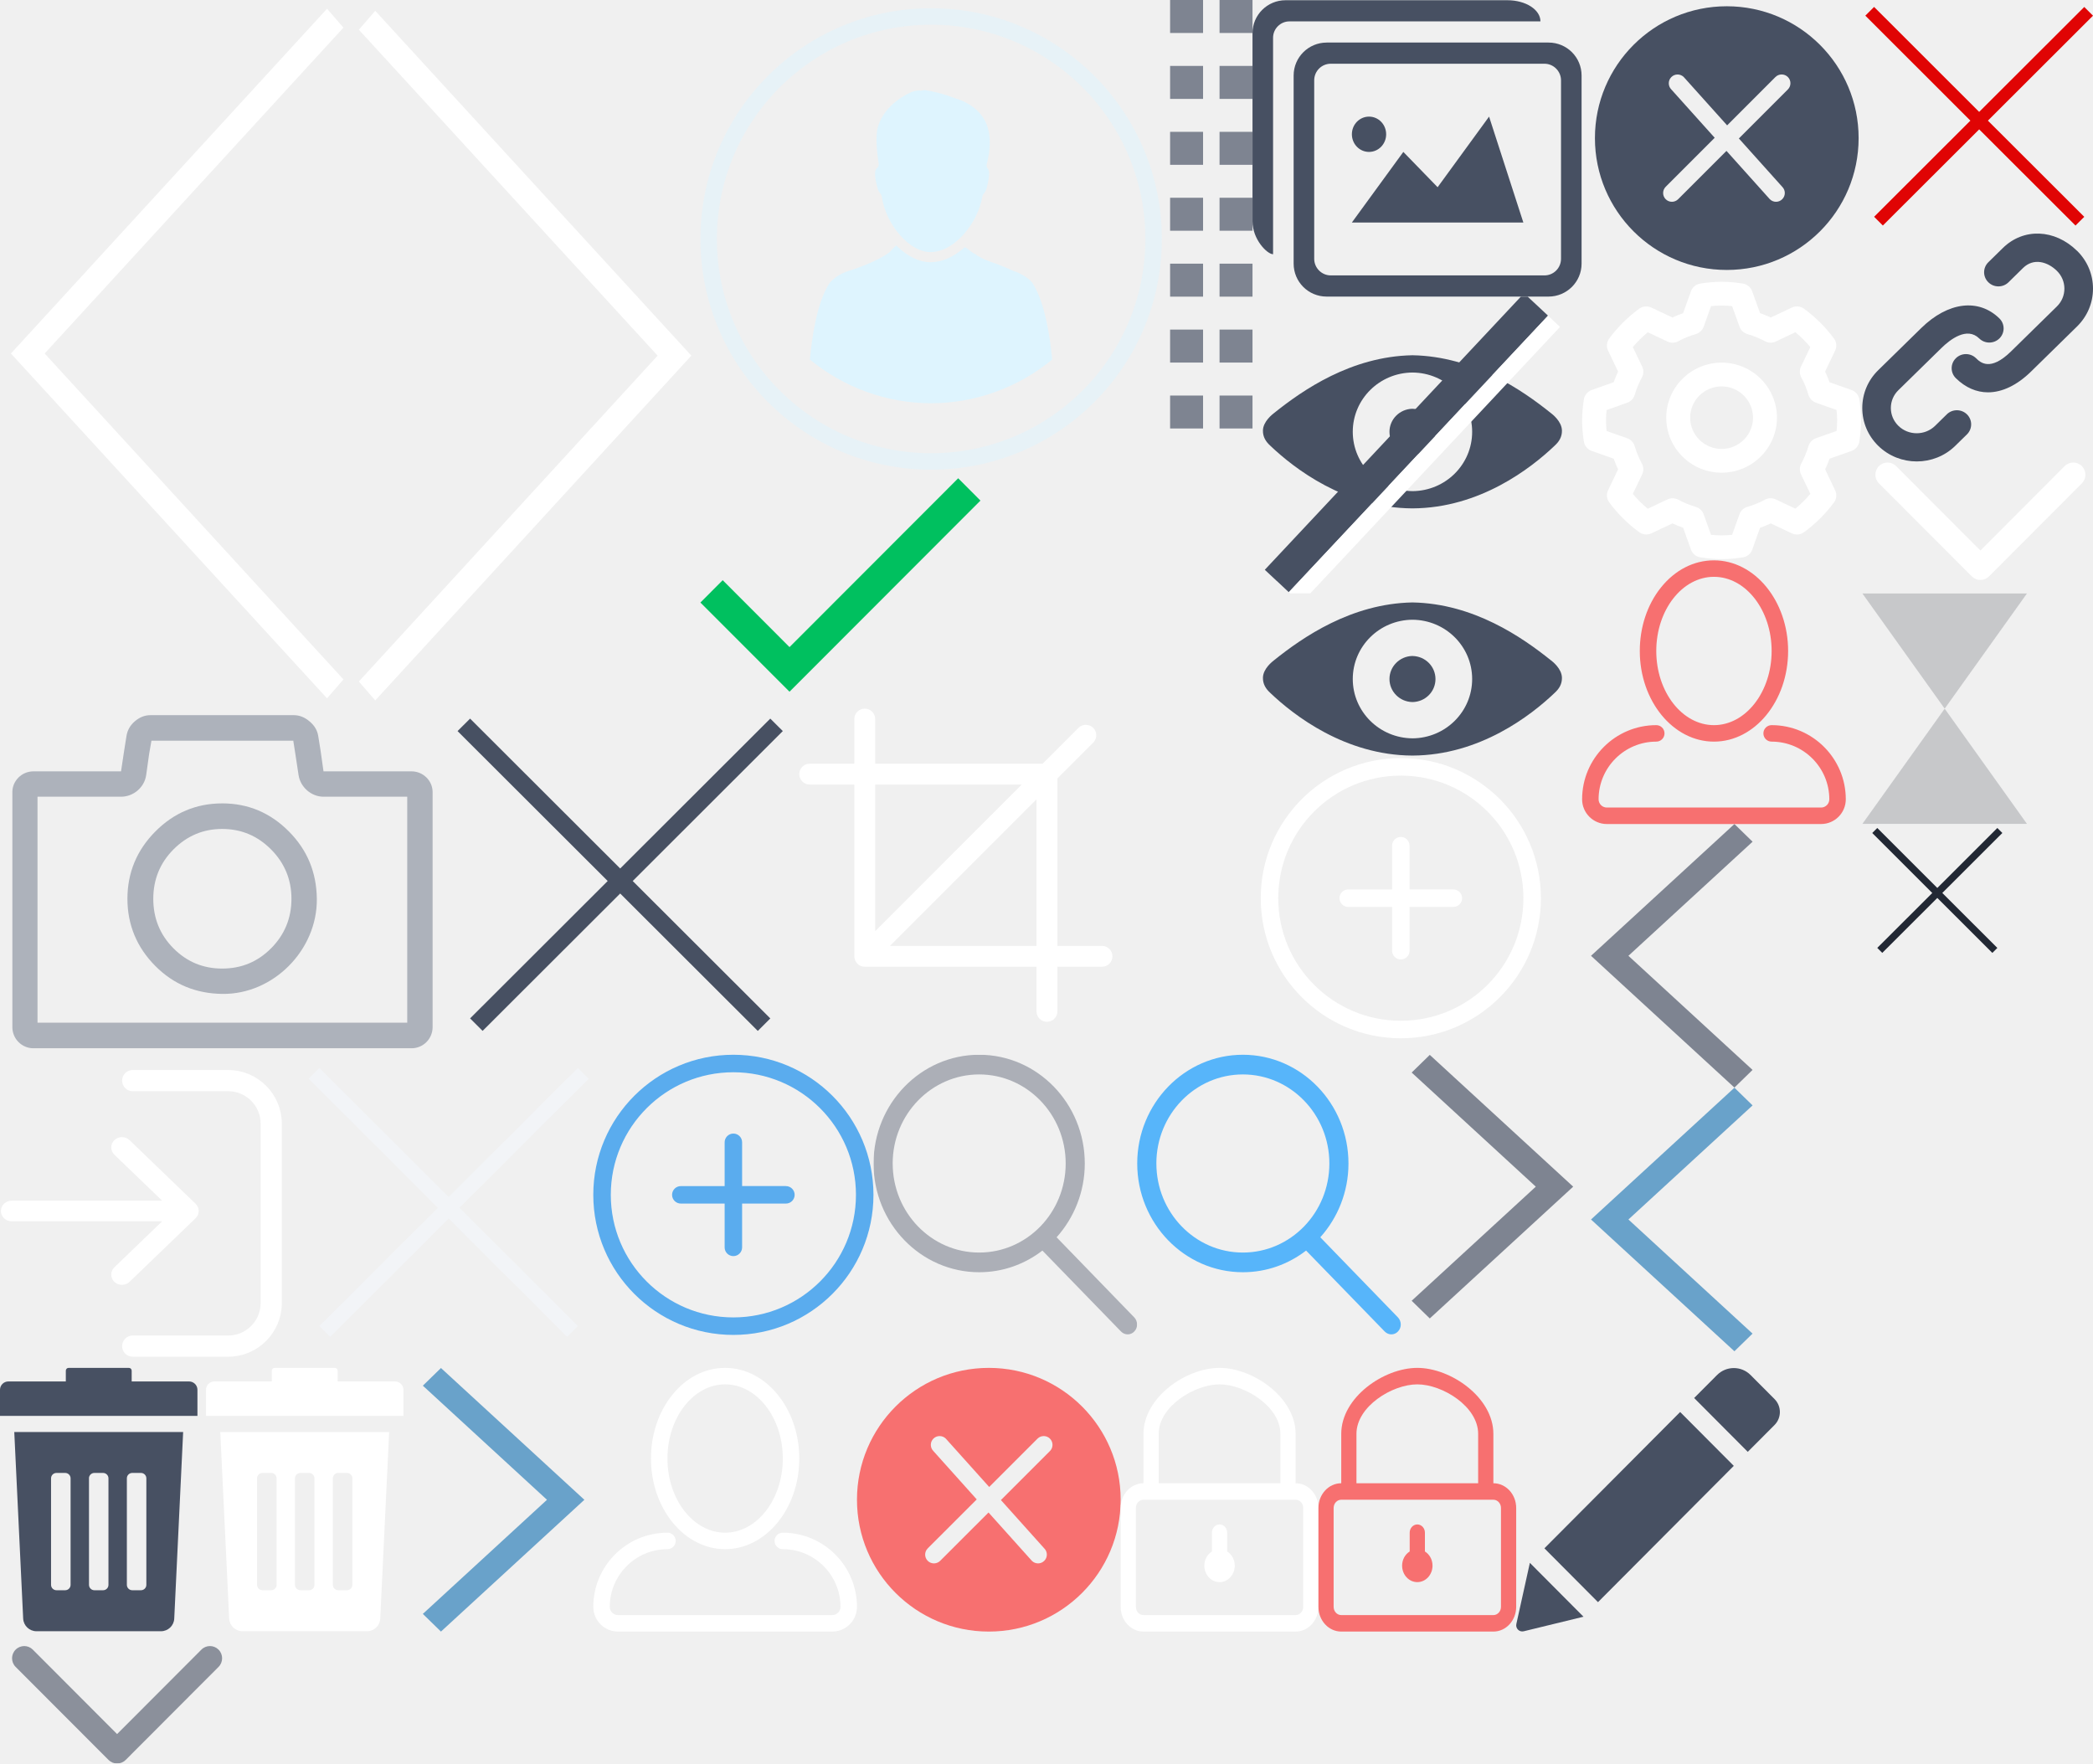
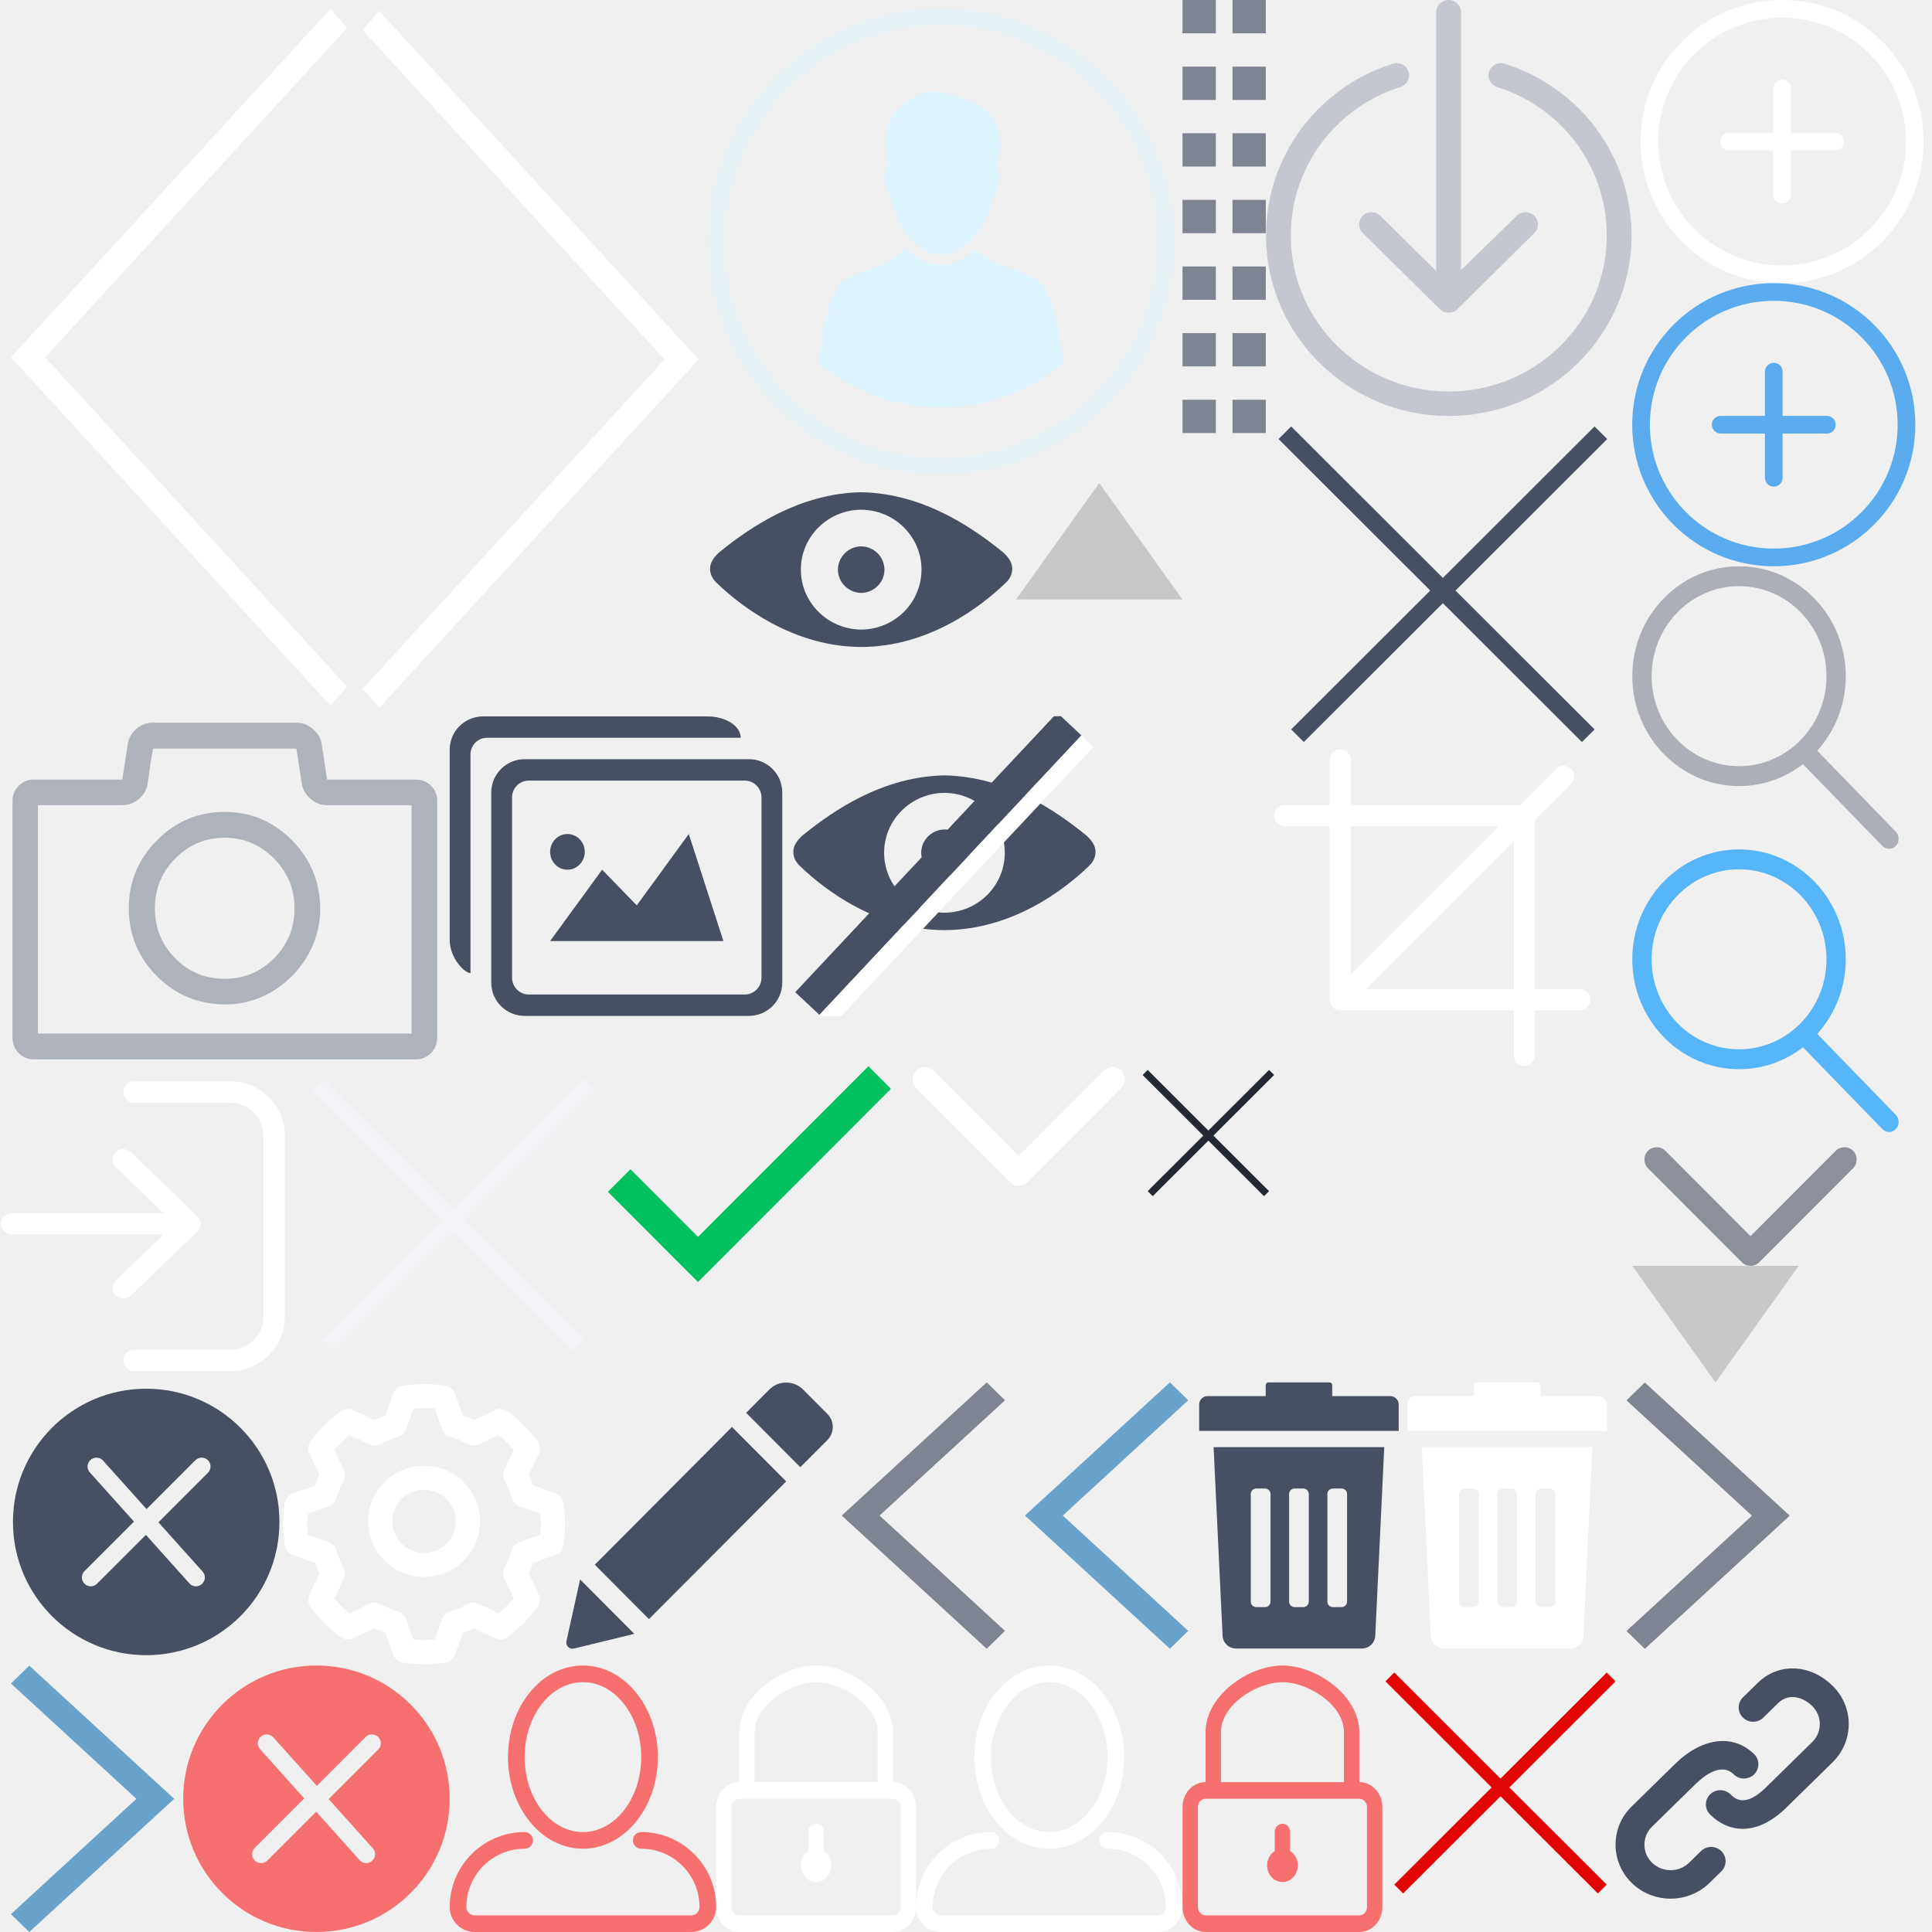
- <svg xmlns="http://www.w3.org/2000/svg" width="127" height="107" viewBox="0 0 127 107">
-   <svg width="18" height="17" viewBox="0 0 18 17" id="add" x="76" y="46">
+ <svg xmlns="http://www.w3.org/2000/svg" width="116" height="116" viewBox="0 0 116 116">
+   <svg width="18" height="17" viewBox="0 0 18 17" id="add" x="98">
    <path d="M9 0C4.305 0 .5 3.805.5 8.5S4.305 17 9 17s8.5-3.806 8.5-8.5S13.695 0 9 0zm0 15.938c-4.108 0-7.438-3.33-7.438-7.438S4.893 1.062 9 1.062s7.438 3.33 7.438 7.438-3.33 7.438-7.438 7.438zm3.188-7.97H9.53V5.314c0-.294-.237-.532-.53-.532-.293 0-.53.24-.53.532V7.97H5.81c-.293 0-.53.237-.53.53 0 .293.237.53.53.53H8.47v2.658c0 .293.237.53.53.53.293 0 .53-.237.53-.53V9.03h2.658c.293 0 .53-.237.53-.53 0-.293-.237-.53-.53-.53z" fill="#FFF" fill-rule="evenodd" />
  </svg>
-   <svg width="17" height="17" viewBox="0 0 17 17" id="add_blue" x="36" y="64">
+   <svg width="17" height="17" viewBox="0 0 17 17" id="add_blue" x="98" y="17">
    <path d="M8.5 0C3.805 0 0 3.805 0 8.5S3.805 17 8.5 17 17 13.194 17 8.5 13.195 0 8.5 0zm0 15.938c-4.108 0-7.438-3.33-7.438-7.438S4.393 1.062 8.5 1.062s7.438 3.33 7.438 7.438-3.33 7.438-7.438 7.438zm3.188-7.97H9.03V5.314c0-.294-.237-.532-.53-.532-.293 0-.53.24-.53.532V7.97H5.312c-.294 0-.532.237-.532.53 0 .293.24.53.532.53H7.97v2.658c0 .293.237.53.53.53.293 0 .53-.237.53-.53V9.03h2.658c.293 0 .53-.237.53-.53 0-.293-.237-.53-.53-.53z" fill="#5AACEE" fill-rule="evenodd" />
  </svg>
-   <svg width="18" height="13" viewBox="0 0 18 13" id="checked" x="42" y="29">
+   <svg width="18" height="13" viewBox="0 0 18 13" id="checked" x="36" y="64">
    <path d="M5.907 10.265l-4.055-4.06L.5 7.56l5.407 5.412L17.492 1.374 16.142.02 5.906 10.266z" fill="#00C05F" fill-rule="evenodd" />
  </svg>
-   <svg width="21" height="20" viewBox="0 0 21 20" id="close_gray" x="27" y="43">
+   <svg width="21" height="20" viewBox="0 0 21 20" id="close_gray" x="76" y="25">
    <path d="M19.74.603l-9.108 9.095L1.524.603l-.76.758 9.11 9.096-8.35 8.337.76.758 8.348-8.336 8.35 8.338.76-.758-8.35-8.338L20.5 1.36l-.76-.757z" fill="#475062" fill-rule="evenodd" />
  </svg>
  <svg width="18" height="18" viewBox="0 0 18 18" id="close_white" x="18" y="64">
    <path d="M17.064.802l-7.84 7.83L1.38.802l-.652.652 7.84 7.83-7.187 7.177.655.653 7.188-7.176 7.188 7.177.654-.652-7.188-7.178 7.84-7.83-.652-.652z" fill="#F2F4F7" fill-rule="evenodd" />
  </svg>
-   <svg width="14" height="8" viewBox="0 0 14 8" id="dd-tile" x="113" y="28">
+   <svg width="14" height="8" viewBox="0 0 14 8" id="dd-tile" x="54" y="64">
    <path d="M1.012.283c.288-.29.755-.29 1.043 0L7.17 5.406 12.28.283c.29-.29.756-.29 1.044 0 .288.29.288.757 0 1.046L7.69 6.973c-.288.29-.755.29-1.043 0L1.012 1.33C.867 1.184.795.995.795.806c0-.19.072-.38.217-.524z" fill="#FFF" fill-rule="evenodd" />
  </svg>
-   <svg width="9" height="8" viewBox="0 0 9 8" id="delete-small" x="113" y="50">
+   <svg width="9" height="8" viewBox="0 0 9 8" id="delete-small" x="68" y="64">
    <path d="M8.196.24L4.553 3.88.91.24.605.545l3.643 3.64L.91 7.516l.303.303 3.34-3.334 3.34 3.335.303-.302-3.34-3.335L8.5.543 8.196.242z" fill="#222834" fill-rule="evenodd" />
  </svg>
-   <svg width="16" height="16" viewBox="0 0 16 16" id="discard_red" x="52" y="83">
+   <svg width="16" height="16" viewBox="0 0 16 16" id="discard_red" x="11" y="100">
    <path d="M8 0C3.582 0 0 3.582 0 8c0 4.42 3.582 8 8 8 4.42 0 8-3.58 8-8 0-4.418-3.58-8-8-8zm3.707 5.047L8.734 8.02l2.63 2.933c.21.208.21.547 0 .754-.206.208-.545.208-.752 0l-2.63-2.932-2.933 2.932c-.21.208-.548.208-.756 0-.208-.207-.208-.546 0-.754L7.267 7.98l-2.63-2.933c-.208-.208-.208-.546 0-.754.208-.208.546-.208.754 0l2.632 2.933 2.932-2.933c.208-.208.546-.208.754 0 .208.208.207.546 0 .754z" fill="#F77070" fill-rule="evenodd" />
  </svg>
  <svg width="5" height="26" viewBox="0 0 5 26" id="dragndrop" x="71">
    <g fill="#7E8491" fill-rule="evenodd">
      <path d="M0 0h2v2H0zM3 0h2v2H3zM0 4h2v2H0zM3 4h2v2H3zM0 8h2v2H0zM3 8h2v2H3zM0 12h2v2H0zM3 12h2v2H3zM0 16h2v2H0zM3 16h2v2H3zM0 20h2v2H0zM3 20h2v2H3zM0 24h2v2H0zM3 24h2v2H3z" />
    </g>
  </svg>
-   <svg width="19" height="10" viewBox="0 0 19 10" id="eye" x="76" y="36">
+   <svg width="19" height="10" viewBox="0 0 19 10" id="eye" x="42" y="29">
    <g fill="#475062" fill-rule="evenodd">
      <path d="M18.112 4.07C16.362 2.665 13.42.624 9.717.555h-.022c-3.7.07-6.647 2.11-8.395 3.513-.084.067-.657.5-.667 1.054-.007.39.178.678.443.92 1.428 1.362 4.545 3.785 8.62 3.804h.022c4.082-.02 7.19-2.442 8.618-3.806.264-.24.448-.528.44-.918-.01-.555-.58-.986-.664-1.055zM9.706 8.8c-2.002-.014-3.622-1.62-3.622-3.6 0-1.978 1.62-3.583 3.622-3.596 2.008.013 3.622 1.619 3.622 3.597 0 1.98-1.613 3.586-3.622 3.6z" />
      <path d="M9.718 3.803h-.022c-.767.02-1.385.638-1.385 1.398 0 .762.618 1.38 1.385 1.398h.023c.774-.017 1.384-.637 1.384-1.397-.002-.76-.612-1.378-1.384-1.397z" />
    </g>
  </svg>
-   <svg width="20" height="18" viewBox="0 0 20 18" id="image" x="76">
+   <svg width="22" height="25" viewBox="0 0 22 25" id="file" x="76">
+     <g fill="#C4C7CF" fill-rule="evenodd">
+       <path d="M10.975 18.777c-.19 0-.38-.072-.527-.215l-4.625-4.566c-.29-.287-.29-.752 0-1.04.29-.286.76-.286 1.052 0l3.355 3.313V.734c0-.406.333-.735.745-.735.41 0 .744.33.744.735v15.48l3.358-3.262c.292-.284.762-.282 1.05.006.29.286.288.75-.002 1.036L11.5 18.562c-.145.143-.335.215-.525.215z" />
+       <path d="M10.988 24.976c-6.05 0-10.974-4.86-10.974-10.833 0-4.73 3.062-8.875 7.62-10.318.39-.124.81.09.935.475.124.387-.09.8-.482.924-3.94 1.247-6.586 4.83-6.586 8.92 0 5.162 4.255 9.363 9.486 9.363 5.23 0 9.485-4.2 9.485-9.364 0-4.088-2.646-7.672-6.585-8.92-.392-.123-.607-.536-.48-.923.124-.386.542-.6.934-.475 4.557 1.443 7.62 5.59 7.62 10.318 0 5.973-4.923 10.833-10.974 10.833z" />
+     </g>
+   </svg>
+   <svg width="20" height="18" viewBox="0 0 20 18" id="image" x="27" y="43">
    <path d="M18.72 15.703c0 .556-.448 1.008-1.006 1.008H4.75c-.556 0-1.006-.456-1.006-1.007V4.875c0-.557.448-1.008 1.006-1.008h12.964c.555 0 1.006.457 1.006 1.008v10.828zM4.5 2.583c-1.107 0-2.004.895-2.004 2v11.413c0 1.104.89 2 2.004 2h13.463c1.107 0 2.005-.896 2.005-2V4.582c0-1.104-.89-2-2.005-2H4.5zm1.53 10.92h10.405l-2.08-6.427-3.123 4.284-2.08-2.142-3.123 4.284zm1.04-6.427c-.576 0-1.04.48-1.04 1.07 0 .593.464 1.072 1.04 1.072.575 0 1.04-.48 1.04-1.07 0-.593-.465-1.072-1.04-1.072zM0 13.426c0 1.105.894 2 1.248 2V2.292c0-.55.45-.994.99-.994h15.234c0-.71-.89-1.284-2.005-1.284H2.004C.897.014 0 .91 0 2.014v11.413z" fill="#475062" fill-rule="evenodd" />
  </svg>
-   <svg width="19" height="18" viewBox="0 0 19 18" id="invisible" x="76" y="18">
+   <svg width="19" height="18" viewBox="0 0 19 18" id="invisible" x="47" y="43">
    <g fill="none" fill-rule="evenodd">
      <path d="M18.112 7.07c-1.75-1.404-4.692-3.445-8.395-3.514h-.022c-3.7.07-6.647 2.11-8.395 3.513-.084.067-.657.5-.667 1.054-.007.39.178.678.443.918 1.428 1.364 4.545 3.787 8.62 3.806h.022c4.082-.02 7.19-2.442 8.618-3.806.264-.24.448-.528.44-.918-.01-.555-.58-.987-.664-1.055zM9.706 11.8c-2.002-.014-3.622-1.62-3.622-3.6 0-1.978 1.62-3.583 3.622-3.596 2.008.013 3.622 1.619 3.622 3.597 0 1.98-1.613 3.586-3.622 3.6z" fill="#475062" />
      <path d="M9.718 6.803h-.022c-.767.02-1.385.638-1.385 1.398 0 .762.618 1.38 1.385 1.398h.023c.774-.017 1.384-.637 1.384-1.397-.002-.76-.612-1.378-1.384-1.397z" fill="#475062" />
      <path d="M16.5.5L1.453 16.55M17.225 1.177L2.178 17.225" stroke="#475062" stroke-linecap="square" />
      <path d="M17.954 1.86L2.91 17.91" stroke="#FFF" stroke-linecap="square" />
    </g>
  </svg>
-   <svg width="11" height="16" viewBox="0 0 11 16" id="left-arrow" x="96" y="50">
+   <svg width="11" height="16" viewBox="0 0 11 16" id="left-arrow" x="50" y="83">
    <path d="M10.343 1.072L9.243 0 .54 7.996l8.702 7.996 1.1-1.072L2.81 7.996l7.535-6.924z" fill="#7E8491" fill-rule="evenodd" />
  </svg>
-   <svg width="11" height="16" viewBox="0 0 11 16" id="left-arrow_blue" x="96" y="66">
+   <svg width="11" height="16" viewBox="0 0 11 16" id="left-arrow_blue" x="61" y="83">
    <path d="M10.343 1.072L9.243 0 .54 7.996l8.702 7.996 1.1-1.072L2.81 7.996l7.535-6.924z" fill="#69A2CA" fill-rule="evenodd" />
  </svg>
-   <svg width="14" height="14" viewBox="0 0 14 14" id="link" x="113" y="14">
+   <svg width="14" height="14" viewBox="0 0 14 14" id="link" x="97" y="100">
    <path d="M5.127 11.143l-.708.695c-.615.6-1.614.602-2.228 0-.295-.29-.457-.673-.457-1.082 0-.408.162-.792.457-1.08L4.8 7.12c.54-.53 1.557-1.31 2.297-.583.34.334.89.33 1.227-.004.338-.336.336-.88-.004-1.212-1.26-1.233-3.12-1.005-4.742.584L.97 8.46C.344 9.07 0 9.887 0 10.755c0 .87.344 1.684.97 2.298.644.63 1.49.946 2.335.946.846 0 1.692-.315 2.336-.946l.71-.695c.34-.335.342-.877.004-1.213-.337-.335-.887-.337-1.227-.004zm7.902-9.926C11.676-.108 9.784-.18 8.532 1.047l-.883.866c-.34.333-.342.875-.004 1.21.337.337.886.34 1.227.006l.882-.867c.65-.636 1.498-.372 2.052.17.296.29.458.674.458 1.082 0 .41-.162.793-.457 1.082L9.026 7.323c-1.272 1.246-1.87.66-2.124.412-.34-.334-.89-.332-1.226.004-.338.335-.336.877.004 1.21.584.573 1.25.857 1.95.857.855 0 1.76-.426 2.618-1.268l2.782-2.727c.625-.613.97-1.43.97-2.298 0-.868-.345-1.684-.97-2.298z" fill="#475062" fill-rule="evenodd" />
  </svg>
  <svg width="18" height="19" viewBox="0 0 18 19" id="logout" y="64">
    <g transform="rotate(-90 9 9)" fill="#FFF" fill-rule="evenodd">
      <path d="M16.724 8.053v5.792c0 1.602-1.304 2.906-2.906 2.906H2.932c-1.602 0-2.905-1.303-2.905-2.905V8.053c0-.162.13-.293.293-.293.162 0 .293.13.293.293v5.792c0 1.28 1.04 2.32 2.32 2.32h10.885c1.28 0 2.32-1.04 2.32-2.32V8.053c0-.162.13-.293.292-.293.163 0 .294.13.294.293z" stroke="#FFF" stroke-width=".7" />
      <path d="M7.894 9.84l-2.79-2.9c-.243-.252-.64-.252-.883 0-.243.255-.243.667 0 .92l3.857 4.006c.244.254.64.254.884 0l3.857-4.006c.122-.127.183-.293.183-.46 0-.165-.06-.332-.183-.46-.244-.252-.64-.252-.884 0l-2.79 2.9V.706c0-.36-.28-.65-.624-.65-.346 0-.626.29-.626.65V9.84z" />
    </g>
  </svg>
  <svg width="21" height="43" viewBox="0 0 21 43" id="next" x="21">
    <path d="M1.77.656L20.95 21.58 1.77 42.5l-.995-1.148L18.903 21.58.775 1.804 1.77.655z" fill="#FFF" fill-rule="evenodd" />
  </svg>
-   <svg width="12" height="16" viewBox="0 0 12 16" id="password" x="68" y="83">
+   <svg width="12" height="16" viewBox="0 0 12 16" id="password" x="43" y="100">
    <path d="M10.615 4c0-2.205-2.58-4-4.615-4-2.036 0-4.615 1.794-4.615 4v3C.62 7 0 7.673 0 8.5v6c0 .827.62 1.5 1.385 1.5h9.23C11.38 16 12 15.327 12 14.5v-6c0-.827-.62-1.5-1.385-1.5V4zM6 1c1.527 0 3.692 1.345 3.692 3v3H2.308V4c0-1.655 2.165-3 3.692-3zm4.615 14h-9.23c-.255 0-.462-.224-.462-.5v-6c0-.276.207-.5.462-.5h9.23c.255 0 .462.224.462.5v6c0 .276-.207.5-.462.5zm-4.153-3.86v-1.14c0-.277-.207-.5-.462-.5s-.462.223-.462.5v1.14c-.274.172-.46.49-.46.86 0 .552.412 1 .922 1s.923-.448.923-1c0-.37-.186-.688-.46-.86v-.002z" fill="#FFF" fill-rule="evenodd" />
  </svg>
-   <svg width="12" height="16" viewBox="0 0 12 16" id="password_red" x="80" y="83">
+   <svg width="12" height="16" viewBox="0 0 12 16" id="password_red" x="71" y="100">
    <path d="M10.615 4c0-2.205-2.58-4-4.615-4-2.036 0-4.615 1.794-4.615 4v3C.62 7 0 7.673 0 8.5v6c0 .827.62 1.5 1.385 1.5h9.23C11.38 16 12 15.327 12 14.5v-6c0-.827-.62-1.5-1.385-1.5V4zM6 1c1.527 0 3.692 1.345 3.692 3v3H2.308V4c0-1.655 2.165-3 3.692-3zm4.615 14h-9.23c-.255 0-.462-.224-.462-.5v-6c0-.276.207-.5.462-.5h9.23c.255 0 .462.224.462.5v6c0 .276-.207.5-.462.5zm-4.153-3.86v-1.14c0-.277-.207-.5-.462-.5s-.462.223-.462.5v1.14c-.274.172-.46.49-.46.86 0 .552.412 1 .922 1s.923-.448.923-1c0-.37-.186-.688-.46-.86v-.002z" fill="#F77070" fill-rule="evenodd" />
  </svg>
-   <svg width="16" height="16" viewBox="0 0 16 16" id="pen" x="92" y="83">
+   <svg width="16" height="16" viewBox="0 0 16 16" id="pen" x="34" y="83">
    <path d="M9.95 2.678l3.254 3.267-8.24 8.27-3.252-3.267 8.237-8.27zm5.724-.788L14.222.433c-.56-.563-1.472-.563-2.034 0l-1.39 1.395 3.254 3.267 1.622-1.627c.435-.437.435-1.142 0-1.578zM.01 15.54c-.06.267.18.507.447.442l3.627-.883L.83 11.83.01 15.54z" fill="#475062" fill-rule="evenodd" />
  </svg>
  <svg width="27" height="21" viewBox="0 0 27 21" id="photo" y="43">
    <g transform="translate(.75 .388)" fill="#ADB2BB" fill-rule="evenodd">
      <path d="M24.223 3.416H18.88l-.182-1.286-.14-.866c-.055-.35-.238-.64-.526-.88-.295-.25-.61-.378-.958-.378h-8.69c-.347 0-.666.125-.958.377-.29.252-.446.547-.5.88l-.138.867-.194 1.286H1.277C.57 3.416 0 3.99 0 4.674v14.26c0 .71.57 1.284 1.277 1.284h22.946c.708 0 1.277-.573 1.277-1.285V4.673c0-.684-.57-1.257-1.277-1.257zm-.264 15.25H1.526V4.955h5.067c.763 0 1.422-.572 1.527-1.314l.18-1.286.14-.797h8.606l.125.797.195 1.286c.112.74.778 1.314 1.514 1.314h5.08v13.713z" />
      <path d="M12.73 5.36c-1.57 0-2.93.572-4.054 1.705-1.125 1.132-1.694 2.502-1.694 4.082s.57 2.95 1.694 4.08c1.124 1.133 2.485 1.67 4.053 1.693 3.11.046 5.783-2.67 5.746-5.773-.02-1.594-.57-2.95-1.693-4.082-1.125-1.133-2.47-1.706-4.054-1.706zm2.97 8.792c-.82.824-1.805 1.23-2.97 1.23-1.153 0-2.138-.405-2.957-1.23-.82-.825-1.222-1.83-1.222-3.005 0-1.16.403-2.167 1.223-2.992.82-.825 1.804-1.244 2.956-1.244 1.165 0 2.15.42 2.97 1.245.82.825 1.235 1.83 1.235 2.992 0 1.174-.416 2.18-1.235 3.005z" />
    </g>
  </svg>
  <svg width="21" height="43" viewBox="0 0 21 43" id="prev">
    <path d="M19.845 42.373L.662 21.45 19.845.53l.994 1.148L2.71 21.45l18.13 19.774-.995 1.15z" fill="#FFF" fill-rule="evenodd" />
  </svg>
-   <svg width="14" height="14" viewBox="0 0 14 14" id="rejected" x="113">
+   <svg width="14" height="14" viewBox="0 0 14 14" id="rejected" x="83" y="100">
    <path d="M13.47.422L7.092 6.79.717.42l-.532.53L6.56 7.32.718 13.154l.53.53L7.094 7.85l5.844 5.836.532-.53L7.623 7.32 14 .952l-.53-.53z" fill="#E00404" fill-rule="evenodd" />
  </svg>
-   <svg width="20" height="19" viewBox="0 0 20 19" id="resize" x="48" y="43">
+   <svg width="20" height="19" viewBox="0 0 20 19" id="resize" x="76" y="45">
    <path d="M18.867 14.394H16.16V4.234l2.175-2.173c.247-.247.247-.648 0-.895s-.65-.247-.896 0L15.264 3.34H5.105V.632c0-.35-.283-.633-.632-.633-.35 0-.634.284-.634.633V3.34H1.132c-.35 0-.633.283-.633.633 0 .35.284.633.633.633H3.84v10.42c0 .35.283.635.633.635h10.42v2.707c0 .35.285.633.634.633.35 0 .634-.284.634-.633V15.66h2.707c.35 0 .633-.283.633-.633 0-.35-.284-.633-.633-.633zm-4.87-9.788l-8.89 8.892V4.606h8.89zm-7.995 9.788l8.892-8.892v8.892H6.002z" fill="#FFF" fill-rule="evenodd" />
  </svg>
-   <svg width="11" height="16" viewBox="0 0 11 16" id="right-arrow" x="85" y="64">
+   <svg width="11" height="16" viewBox="0 0 11 16" id="right-arrow" x="97" y="83">
    <path d="M.657 14.928L1.757 16l8.702-7.996L1.757.008.658 1.08 8.19 8.004.657 14.928z" fill="#7E8491" fill-rule="evenodd" />
  </svg>
-   <svg width="11" height="16" viewBox="0 0 11 16" id="right-arrow_blue" x="25" y="83">
+   <svg width="11" height="16" viewBox="0 0 11 16" id="right-arrow_blue" y="100">
    <path d="M.657 14.928L1.757 16l8.702-7.996L1.757.008.658 1.08 8.19 8.004.657 14.928z" fill="#69A2CA" fill-rule="evenodd" />
  </svg>
-   <svg width="16" height="17" viewBox="0 0 16 17" id="search" x="53" y="64">
+   <svg width="16" height="17" viewBox="0 0 16 17" id="search" x="98" y="34">
    <path d="M11.113 11.076c1.053-1.174 1.71-2.746 1.71-4.478C12.824 2.966 9.954 0 6.416 0 2.877 0 .005 2.966.005 6.598c0 3.632 2.872 6.598 6.41 6.598 1.44 0 2.764-.488 3.837-1.314l4.766 4.907c.116.118.26.178.406.178.145 0 .3-.06.406-.18.222-.228.222-.606 0-.845l-4.717-4.867zM1.166 6.598c0-2.976 2.35-5.404 5.25-5.404 2.89 0 5.248 2.418 5.248 5.404 0 2.986-2.35 5.404-5.25 5.404S1.167 9.574 1.167 6.598z" fill="#7E8491" opacity=".6" fill-rule="evenodd" />
  </svg>
-   <svg width="16" height="17" viewBox="0 0 16 17" id="search_blue" x="69" y="64">
+   <svg width="16" height="17" viewBox="0 0 16 17" id="search_blue" x="98" y="51">
    <path d="M11.113 11.076c1.053-1.174 1.71-2.746 1.71-4.478C12.824 2.966 9.954 0 6.416 0 2.877 0 .005 2.966.005 6.598c0 3.632 2.872 6.598 6.41 6.598 1.44 0 2.764-.488 3.837-1.314l4.766 4.907c.116.118.26.178.406.178.145 0 .3-.06.406-.18.222-.228.222-.606 0-.845l-4.717-4.867zM1.166 6.598c0-2.976 2.35-5.404 5.25-5.404 2.89 0 5.248 2.418 5.248 5.404 0 2.986-2.35 5.404-5.25 5.404S1.167 9.574 1.167 6.598z" fill="#57B5FA" fill-rule="evenodd" />
  </svg>
-   <svg width="17" height="17" viewBox="0 0 17 17" id="select-close" x="96">
+   <svg width="17" height="17" viewBox="0 0 17 17" id="select-close" y="83">
    <path d="M8.778.38c-4.418 0-8 3.583-8 8 0 4.42 3.582 8 8 8 4.42 0 8-3.58 8-8 0-4.417-3.58-8-8-8zm3.706 5.048L9.512 8.402l2.63 2.932c.21.208.21.547 0 .754-.206.208-.545.208-.752 0L8.76 9.156l-2.934 2.932c-.208.208-.546.208-.754 0-.208-.207-.208-.546 0-.754L8.045 8.36 5.415 5.43c-.208-.208-.208-.546 0-.754.208-.208.546-.208.754 0L8.8 7.607l2.93-2.933c.21-.208.548-.208.756 0 .208.208.206.546-.002.754z" fill="#475062" fill-rule="evenodd" />
  </svg>
-   <svg width="14" height="8" viewBox="0 0 14 8" id="select2" y="99">
+   <svg width="14" height="8" viewBox="0 0 14 8" id="select2" x="98" y="68">
    <path d="M.948 1.097c.29-.29.756-.29 1.044 0L7.105 6.22l5.114-5.123c.287-.29.755-.29 1.043 0 .288.29.288.757 0 1.046L7.628 7.788c-.29.29-.756.29-1.044 0L.948 2.143C.804 1.998.732 1.81.732 1.62c0-.19.072-.378.216-.523z" fill="#475062" opacity=".6" fill-rule="evenodd" />
  </svg>
-   <svg width="17" height="17" viewBox="0 0 17 17" id="settings" x="96" y="17">
+   <svg width="17" height="17" viewBox="0 0 17 17" id="settings" x="17" y="83">
    <g fill="#FFF" fill-rule="evenodd">
      <path d="M16.82 7.236c-.04-.263-.223-.483-.474-.57l-1.334-.473c-.08-.222-.168-.438-.267-.647l.606-1.27c.116-.24.09-.522-.07-.737-.51-.692-1.122-1.3-1.816-1.806-.215-.157-.5-.184-.74-.07l-1.277.603c-.21-.1-.427-.187-.65-.266L10.32.676c-.09-.25-.31-.43-.573-.47C8.81.06 8.116.06 7.177.204c-.263.04-.483.22-.573.47L6.13 2c-.223.08-.44.168-.65.267l-1.277-.603c-.24-.114-.525-.087-.74.07-.694.506-1.305 1.114-1.817 1.805-.158.214-.185.497-.07.736l.606 1.27c-.1.21-.188.425-.267.647L.58 6.665c-.25.09-.432.308-.473.57C.034 7.712 0 8.116 0 8.513c0 .396.034.802.107 1.277.04.262.223.482.474.57l1.335.472c.08.222.168.438.267.647l-.607 1.27c-.114.238-.087.52.07.735.512.69 1.123 1.3 1.818 1.806.215.158.5.186.74.07l1.277-.602c.21.1.427.187.65.266l.475 1.326c.09.25.31.43.573.47.47.073.89.108 1.285.108.396 0 .816-.035 1.285-.107.264-.04.484-.22.574-.47l.474-1.326c.223-.08.44-.167.65-.266l1.277.603c.242.116.526.088.74-.07.697-.507 1.308-1.115 1.818-1.805.16-.214.186-.497.07-.736l-.605-1.27c.1-.21.188-.426.267-.648l1.334-.472c.25-.088.434-.308.474-.57.072-.476.106-.882.106-1.278 0-.395-.033-.8-.106-1.276zM15.44 9.15l-1.25.44c-.22.078-.387.255-.453.477-.112.375-.26.73-.437 1.057-.11.203-.118.446-.02.654l.57 1.187c-.275.327-.58.63-.908.9l-1.193-.562c-.21-.1-.455-.092-.66.018-.328.178-.686.324-1.064.436-.222.065-.4.232-.477.45l-.446 1.244c-.455.046-.826.046-1.28 0l-.446-1.244c-.078-.217-.255-.385-.477-.45-.378-.112-.736-.258-1.063-.435-.205-.11-.45-.117-.66-.017l-1.192.564c-.33-.273-.632-.574-.907-.902l.568-1.187c.1-.208.092-.45-.02-.654-.177-.325-.324-.68-.436-1.058-.066-.22-.234-.398-.453-.475l-1.25-.44c-.024-.227-.036-.436-.036-.638s.013-.41.036-.636l1.25-.443c.22-.077.388-.253.454-.474.112-.377.26-.733.437-1.06.11-.202.118-.446.02-.653l-.57-1.187c.276-.328.58-.63.908-.902l1.194.564c.208.1.453.092.657-.018.328-.178.685-.324 1.064-.435.223-.066.4-.234.478-.45l.445-1.245c.45-.047.823-.047 1.28 0L9.55 2.82c.076.216.254.384.476.45.38.11.737.256 1.064.434.205.11.45.118.66.018l1.192-.564c.33.272.632.574.907.902l-.57 1.187c-.098.208-.09.45.02.654.18.328.326.683.437 1.058.066.222.234.398.453.475l1.25.443c.024.226.036.435.036.636 0 .202-.012.41-.035.637z" />
      <path d="M8.463 5.004c-1.85 0-3.358 1.498-3.358 3.34 0 1.84 1.507 3.338 3.358 3.338 1.852 0 3.36-1.498 3.36-3.34 0-1.84-1.508-3.338-3.36-3.338zm0 5.236c-1.05 0-1.907-.85-1.907-1.897 0-1.046.856-1.897 1.907-1.897 1.052 0 1.908.85 1.908 1.897 0 1.046-.855 1.897-1.907 1.897z" />
    </g>
  </svg>
-   <svg width="10" height="7" viewBox="0 0 10 7" id="sortable-down" x="113" y="36">
+   <svg width="10" height="7" viewBox="0 0 10 7" id="sortable-down" x="98" y="76">
    <path d="M0 0h10L5 7 0 0z" fill="#222834" opacity=".2" fill-rule="evenodd" />
  </svg>
-   <svg width="10" height="7" viewBox="0 0 10 7" id="sortable-up" x="113" y="43">
+   <svg width="10" height="7" viewBox="0 0 10 7" id="sortable-up" x="61" y="29">
    <path d="M0 7h10L5 0 0 7z" fill="#222834" opacity=".2" fill-rule="evenodd" />
  </svg>
-   <svg width="12" height="16" viewBox="0 0 12 16" id="trash" y="83">
+   <svg width="12" height="16" viewBox="0 0 12 16" id="trash" x="72" y="83">
    <g fill="#475062" fill-rule="evenodd">
      <path d="M1.406 15.21c.02.43.375.77.81.77h7.55c.433 0 .79-.34.807-.77l.54-11.32H.866l.54 11.32zM7.698 6.7c0-.18.147-.326.328-.326h.526c.18 0 .328.146.328.326v6.467c0 .18-.147.325-.328.325h-.526c-.18 0-.328-.146-.328-.326V6.7zm-2.3 0c0-.18.148-.326.33-.326h.525c.18 0 .328.146.328.326v6.467c0 .18-.146.325-.327.325h-.526c-.18 0-.328-.146-.328-.326V6.7zm-2.3 0c0-.18.148-.326.33-.326h.525c.182 0 .33.146.33.326v6.467c0 .18-.148.325-.33.325h-.525c-.182 0-.33-.146-.33-.326V6.7zM11.47.823H7.99V.168c0-.093-.076-.168-.17-.168H4.162c-.093 0-.168.075-.168.168v.655H.508C.228.823 0 1.05 0 1.328v1.585h11.98V1.328c0-.28-.228-.505-.51-.505z" />
    </g>
  </svg>
-   <svg width="13" height="16" viewBox="0 0 13 16" id="trash_white" x="12" y="83">
+   <svg width="13" height="16" viewBox="0 0 13 16" id="trash_white" x="84" y="83">
    <g transform="translate(.5)" fill="#FFF" fill-rule="evenodd">
      <path d="M1.406 15.21c.02.43.375.77.81.77h7.55c.433 0 .79-.34.807-.77l.54-11.32H.866l.54 11.32zM7.698 6.7c0-.18.147-.326.328-.326h.526c.18 0 .328.146.328.326v6.467c0 .18-.147.325-.328.325h-.526c-.18 0-.328-.146-.328-.326V6.7zm-2.3 0c0-.18.148-.326.33-.326h.525c.18 0 .328.146.328.326v6.467c0 .18-.146.325-.327.325h-.526c-.18 0-.328-.146-.328-.326V6.7zm-2.3 0c0-.18.148-.326.33-.326h.525c.182 0 .33.146.33.326v6.467c0 .18-.148.325-.33.325h-.525c-.182 0-.33-.146-.33-.326V6.7zM11.47.823H7.99V.168c0-.093-.076-.168-.17-.168H4.162c-.093 0-.168.075-.168.168v.655H.508C.228.823 0 1.05 0 1.328v1.585h11.98V1.328c0-.28-.228-.505-.51-.505z" />
    </g>
  </svg>
-   <svg width="16" height="16" viewBox="0 0 16 16" id="user" x="36" y="83">
+   <svg width="16" height="16" viewBox="0 0 16 16" id="user" x="55" y="100">
    <path d="M8 11c2.482 0 4.5-2.468 4.5-5.5S10.48 0 8 0C6.777 0 5.633.587 4.78 1.653 3.955 2.684 3.5 4.053 3.5 5.5 3.5 8.532 5.52 11 8 11zM8 1c1.93 0 3.5 2.02 3.5 4.5S9.93 10 8 10 4.5 7.98 4.5 5.5 6.07 1 8 1zm3.5 9c-.277 0-.5.223-.5.5s.223.5.5.5c1.93 0 3.5 1.57 3.5 3.5 0 .275-.225.5-.5.5h-13c-.276 0-.5-.225-.5-.5C1 12.57 2.57 11 4.5 11c.277 0 .5-.223.5-.5s-.223-.5-.5-.5C2.018 10 0 12.018 0 14.5c0 .827.673 1.5 1.5 1.5h13c.827 0 1.5-.673 1.5-1.5 0-2.48-2.018-4.5-4.5-4.5z" fill="#FFF" fill-rule="evenodd" />
  </svg>
  <svg width="29" height="29" viewBox="0 0 29 29" id="user-photo" x="42">
    <g transform="translate(1 1)" fill="none" fill-rule="evenodd">
      <path d="M10.163 9.258l.024-.027c.1-.073.148-.187.13-.307-.245-1.5-.084-2.125-.03-2.282.43-1.335 1.774-1.953 2.038-2.063.056-.022.16-.054.266-.07l.032-.008.216-.013.002.014.05-.004c.045-.005.087-.01.14-.023l.05-.01c.04 0 .565.068 1.343.31l.54.19c.99.296 1.445.848 1.53.96.79.91.58 2.287.383 3.026-.023.087-.01.176.04.25l.044.057c.057.08.11.384-.063 1.033-.033.197-.105.357-.21.465-.04.044-.068.1-.078.163-.268 1.594-1.674 3.378-3.157 3.378-1.257 0-2.693-1.64-2.95-3.377-.01-.065-.037-.123-.08-.172-.11-.113-.178-.276-.22-.517-.125-.453-.138-.82-.04-.972zM7.34 16.17c.054-.07.358-.43.973-.67.54-.168 1.877-.62 2.608-1.157.035-.018.07-.055.097-.084.067-.075.17-.188.293-.303l.068-.066.07.068c.643.616 1.355.954 2.005.954.682 0 1.386-.3 2.036-.87l.05-.043.138.067c.124.115.337.273.436.32l.127.063-.012.014.056.035c.12.073.25.144.404.22.155.07.284.12.418.166.113.038.714.242 1.398.564l.13.04c.67.26.967.62.996.66.794 1.195 1.1 3.426 1.212 4.67-2.074 1.71-4.683 2.65-7.35 2.65s-5.276-.94-7.35-2.652c.11-1.24.413-3.464 1.197-4.647z" fill="#DEF4FE" />
      <circle stroke="#DEF4FE" opacity=".5" cx="13.5" cy="13.5" r="13.5" />
    </g>
  </svg>
-   <svg width="16" height="16" viewBox="0 0 16 16" id="user_red" x="96" y="34">
+   <svg width="16" height="16" viewBox="0 0 16 16" id="user_red" x="27" y="100">
    <path d="M8 11c2.482 0 4.5-2.468 4.5-5.5S10.48 0 8 0C6.777 0 5.633.587 4.78 1.653 3.955 2.684 3.5 4.053 3.5 5.5 3.5 8.532 5.52 11 8 11zM8 1c1.93 0 3.5 2.02 3.5 4.5S9.93 10 8 10 4.5 7.98 4.5 5.5 6.07 1 8 1zm3.5 9c-.277 0-.5.223-.5.5s.223.5.5.5c1.93 0 3.5 1.57 3.5 3.5 0 .275-.225.5-.5.5h-13c-.276 0-.5-.225-.5-.5C1 12.57 2.57 11 4.5 11c.277 0 .5-.223.5-.5s-.223-.5-.5-.5C2.018 10 0 12.018 0 14.5c0 .827.673 1.5 1.5 1.5h13c.827 0 1.5-.673 1.5-1.5 0-2.48-2.018-4.5-4.5-4.5z" fill="#F77070" fill-rule="evenodd" />
  </svg>
</svg>
